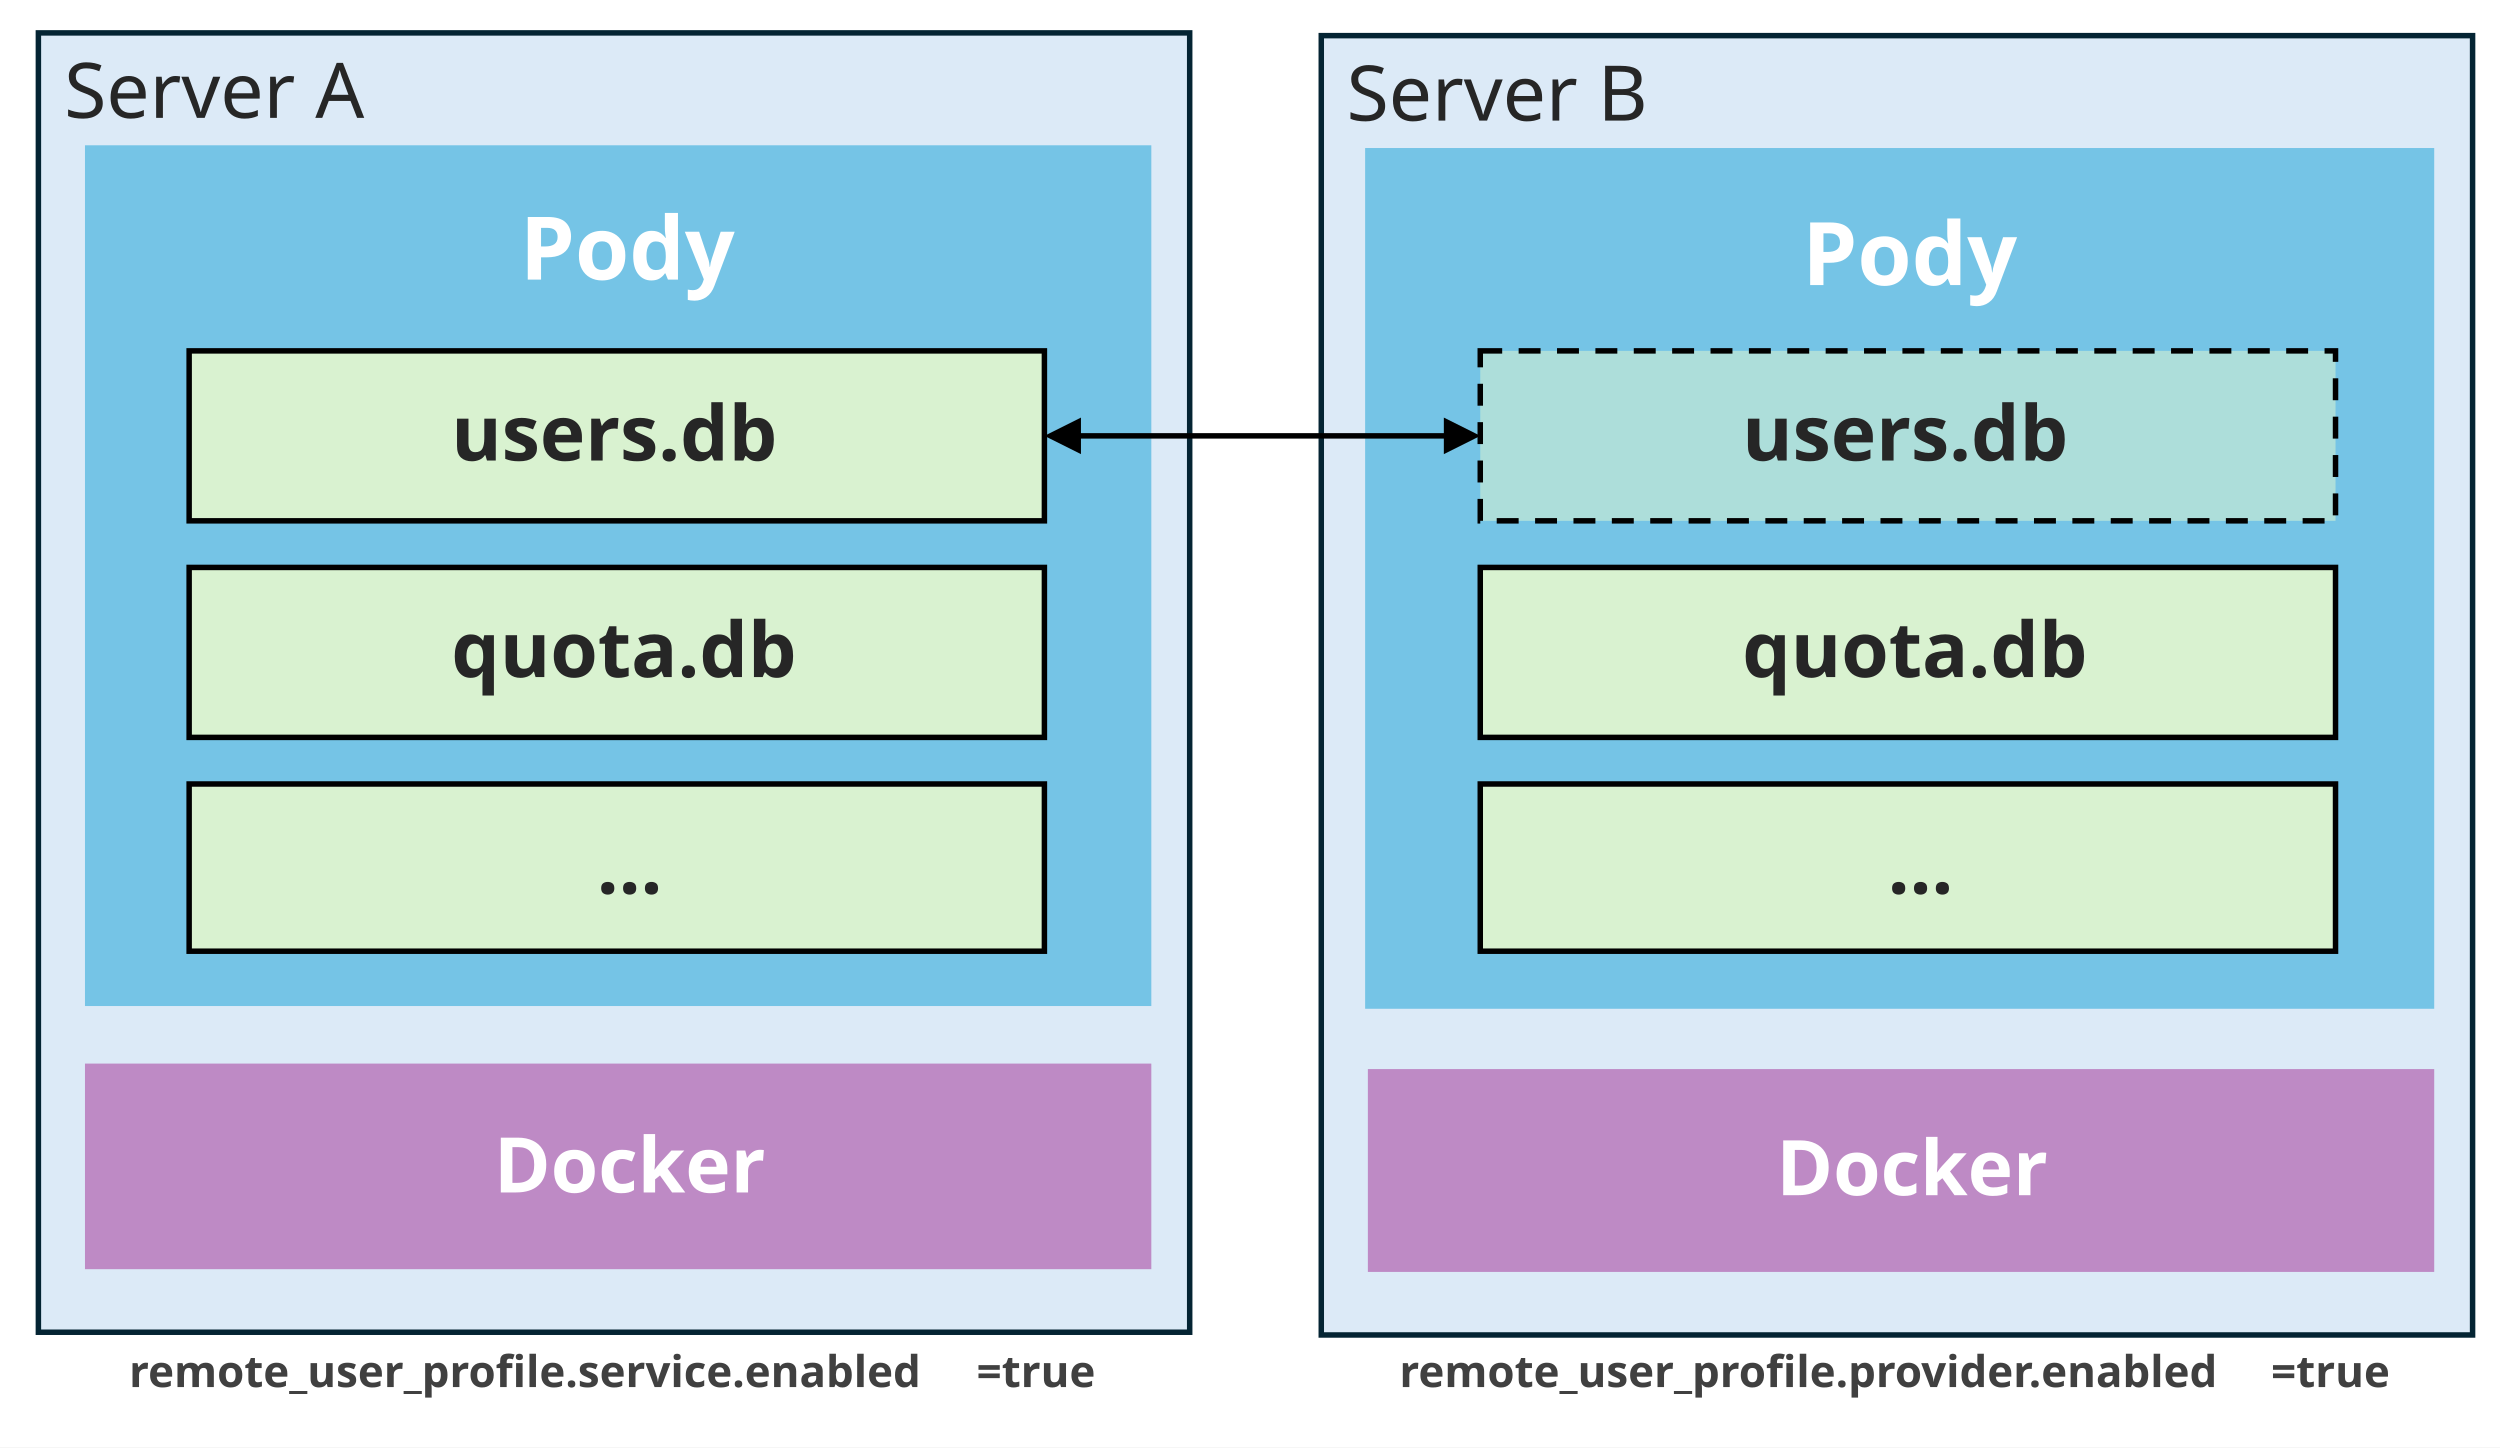
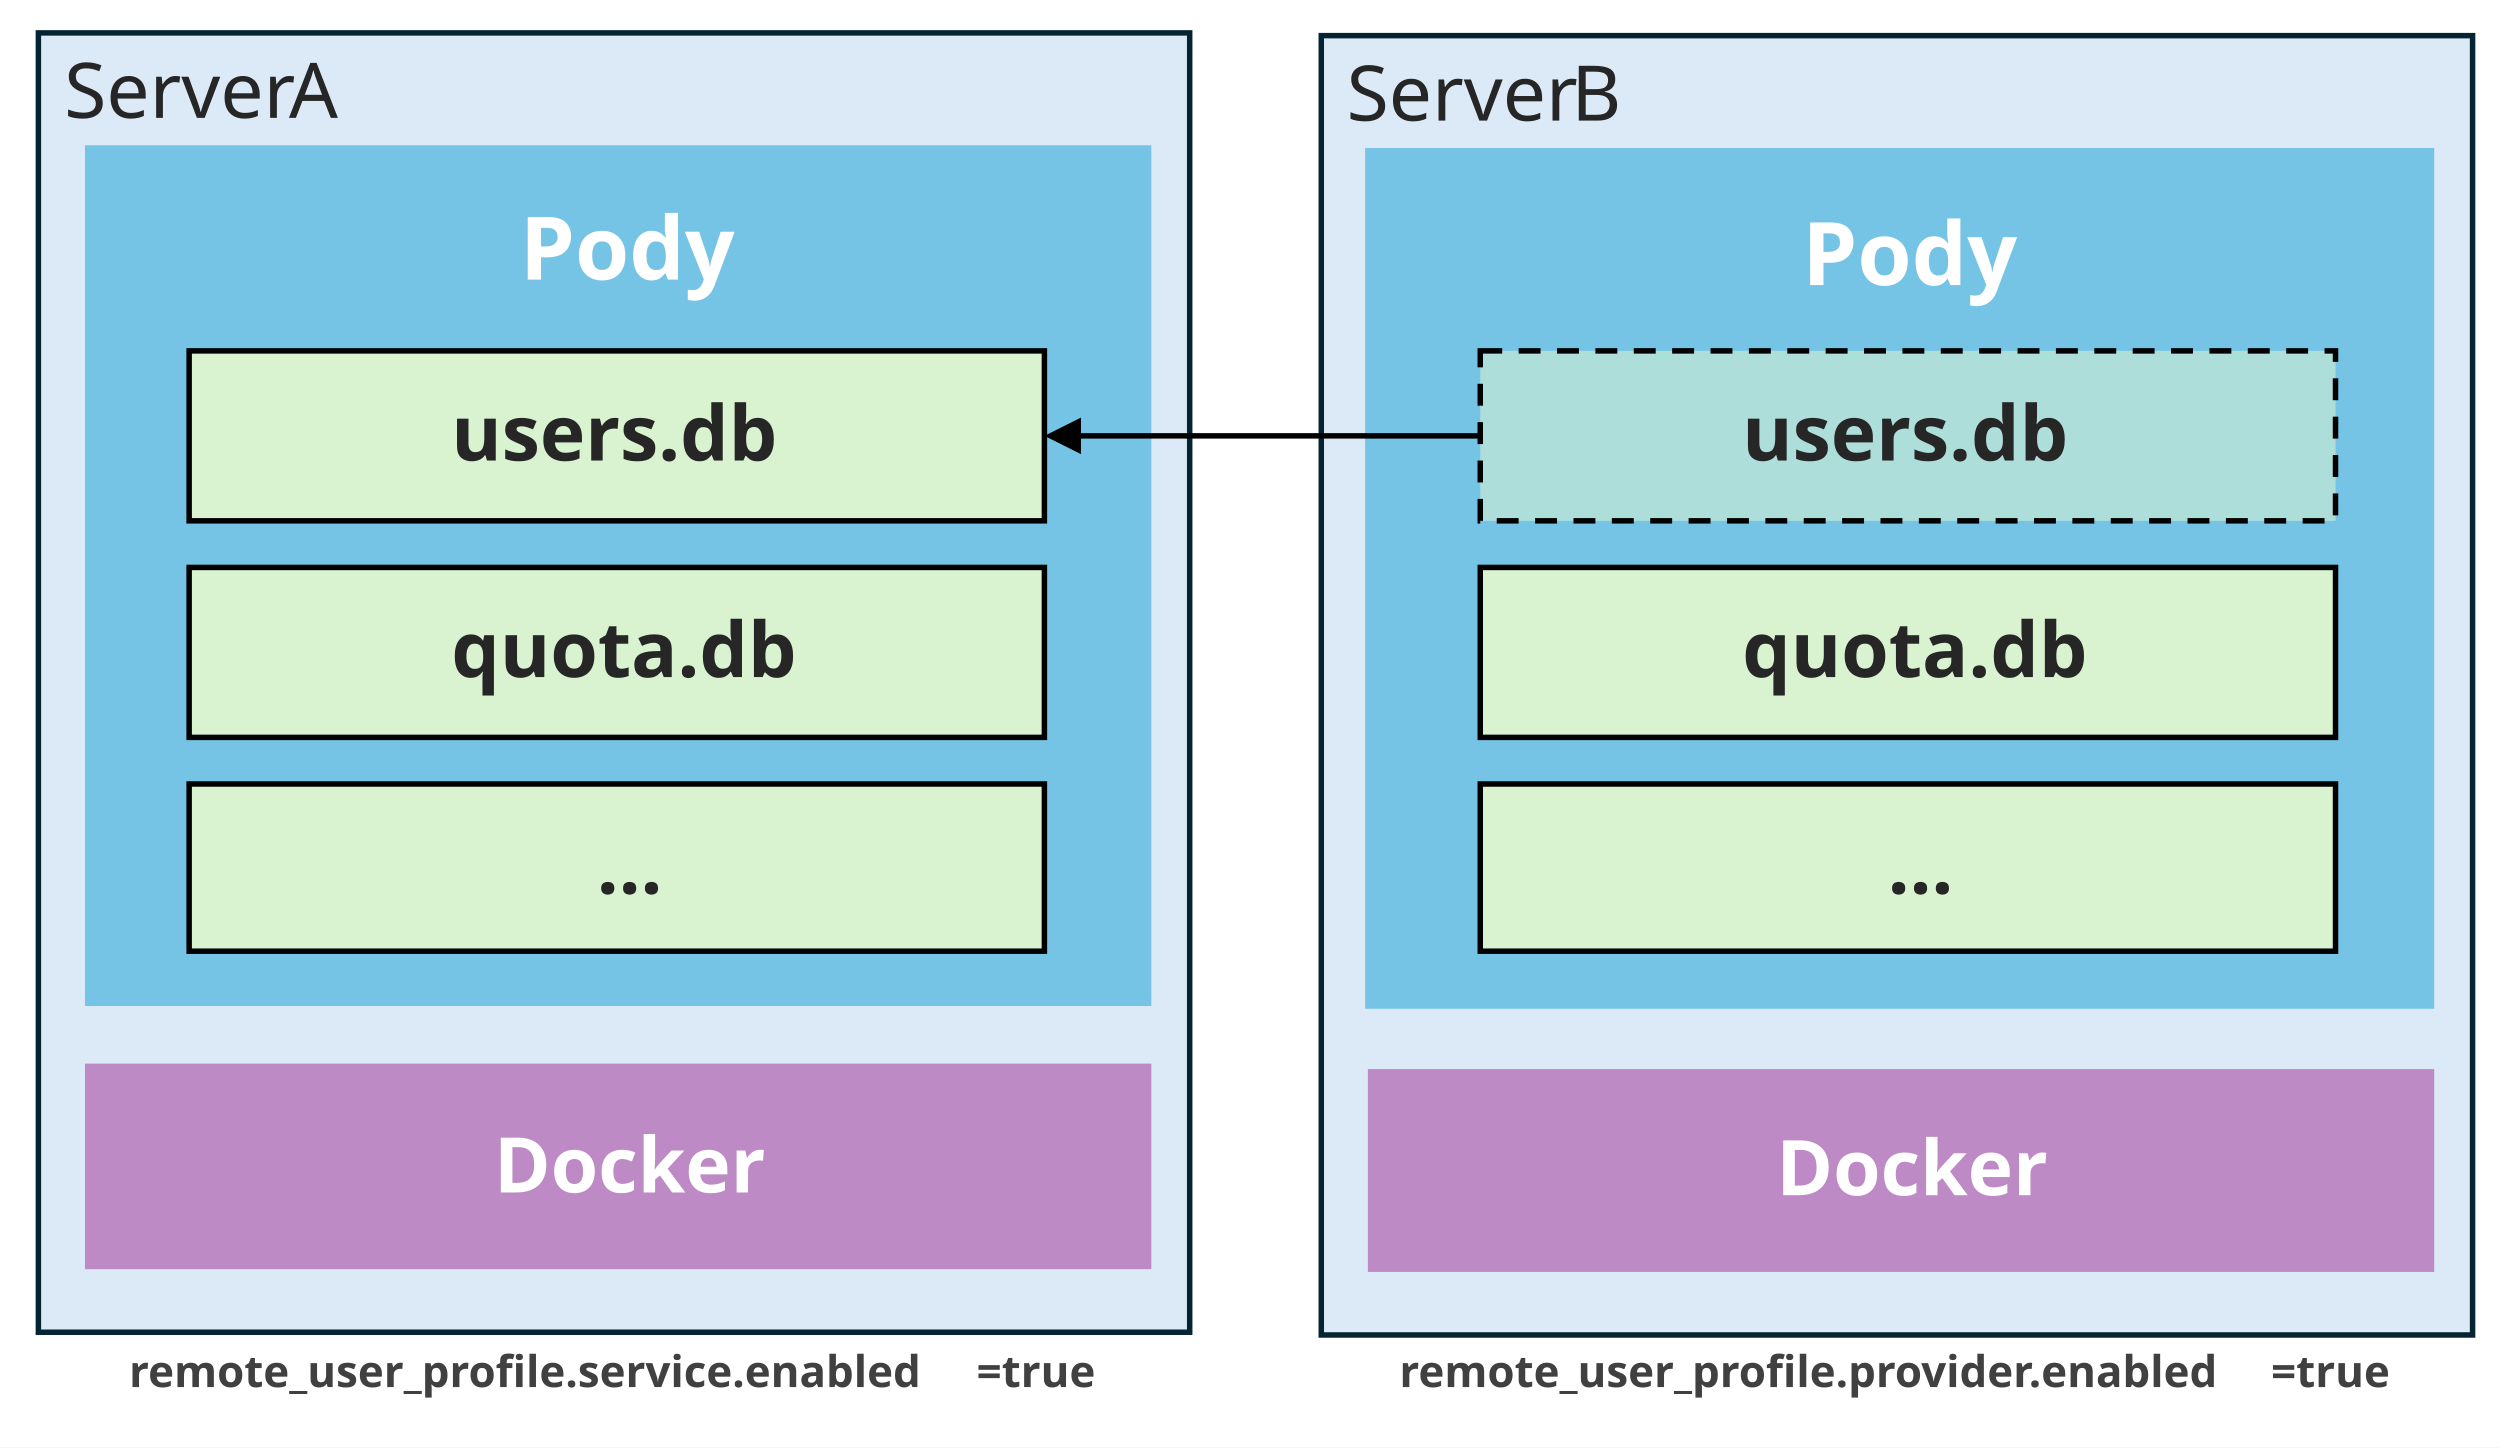
<svg xmlns="http://www.w3.org/2000/svg" width="912" height="528" overflow="hidden">
  <g>
    <rect x="0" y="0" width="912" height="528" fill="#FFFFFF" />
    <rect x="14" y="12" width="420" height="474" stroke="#042433" stroke-width="2" stroke-miterlimit="8" fill="#DCEAF7" />
-     <text fill="#262626" font-family="Aptos,Aptos_MSFontService,sans-serif" font-weight="400" font-size="28" transform="translate(23.4207 43)">Server A</text>
+     <text fill="#262626" font-family="Aptos,Aptos_MSFontService,sans-serif" font-weight="400" font-size="28" transform="translate(23.4207 43)">Server</text>
+     <text fill="#262626" font-family="Aptos,Aptos_MSFontService,sans-serif" font-weight="400" font-size="28" transform="translate(105.401 43)">A</text>
    <rect x="31" y="53" width="389" height="314" fill="#0F9ED5" fill-opacity="0.502" />
    <text fill="#FFFFFF" font-family="Aptos,Aptos_MSFontService,sans-serif" font-weight="700" font-size="32" transform="translate(189.655 102)">Pody</text>
    <rect x="31" y="388" width="389" height="75" fill="#A02B93" fill-opacity="0.502" />
    <text fill="#FFFFFF" font-family="Aptos,Aptos_MSFontService,sans-serif" font-weight="700" font-size="28" transform="translate(180.178 435)">Docker</text>
    <rect x="482" y="13" width="420" height="474" stroke="#042433" stroke-width="2" stroke-miterlimit="8" fill="#DCEAF7" />
-     <text fill="#262626" font-family="Aptos,Aptos_MSFontService,sans-serif" font-weight="400" font-size="28" transform="translate(491.242 44)">Server B</text>
+     <text fill="#262626" font-family="Aptos,Aptos_MSFontService,sans-serif" font-weight="400" font-size="28" transform="translate(491.242 44)">Server</text>
+     <text fill="#262626" font-family="Aptos,Aptos_MSFontService,sans-serif" font-weight="400" font-size="28" transform="translate(573.222 44)">B</text>
    <rect x="498" y="54" width="390" height="314" fill="#0F9ED5" fill-opacity="0.502" />
    <text fill="#FFFFFF" font-family="Aptos,Aptos_MSFontService,sans-serif" font-weight="700" font-size="32" transform="translate(657.475 104)">Pody</text>
    <rect x="499" y="390" width="389" height="74" fill="#A02B93" fill-opacity="0.502" />
    <text fill="#FFFFFF" font-family="Aptos,Aptos_MSFontService,sans-serif" font-weight="700" font-size="28" transform="translate(647.999 436)">Docker</text>
    <rect x="69" y="128" width="312" height="62" stroke="#000000" stroke-width="2" stroke-miterlimit="8" fill="#D9F2D0" />
    <text fill="#262626" font-family="Consolas,Consolas_MSFontService,sans-serif" font-weight="700" font-size="28" transform="translate(164.631 168)">users.db</text>
    <rect x="69" y="207" width="312" height="62" stroke="#000000" stroke-width="2" stroke-miterlimit="8" fill="#D9F2D0" />
    <text fill="#262626" font-family="Consolas,Consolas_MSFontService,sans-serif" font-weight="700" font-size="28" transform="translate(164.631 247)">quota.db</text>
    <rect x="69" y="286" width="312" height="61" stroke="#000000" stroke-width="2" stroke-miterlimit="8" fill="#D9F2D0" />
    <text fill="#262626" font-family="Consolas,Consolas_MSFontService,sans-serif" font-weight="700" font-size="28" transform="translate(217.715 326)">…</text>
    <rect x="540" y="128" width="312" height="62" stroke="#000000" stroke-width="2" stroke-miterlimit="8" stroke-dasharray="8 6" fill="#D9F2D0" fill-opacity="0.561" />
    <text fill="#262626" font-family="Consolas,Consolas_MSFontService,sans-serif" font-weight="700" font-size="28" transform="translate(635.557 168)">users.db</text>
    <rect x="540" y="207" width="312" height="62" stroke="#000000" stroke-width="2" stroke-miterlimit="8" fill="#D9F2D0" />
    <text fill="#262626" font-family="Consolas,Consolas_MSFontService,sans-serif" font-weight="700" font-size="28" transform="translate(635.557 247)">quota.db</text>
    <rect x="540" y="286" width="312" height="61" stroke="#000000" stroke-width="2" stroke-miterlimit="8" fill="#D9F2D0" />
    <text fill="#262626" font-family="Consolas,Consolas_MSFontService,sans-serif" font-weight="700" font-size="28" transform="translate(688.64 326)">…</text>
-     <path d="M12-1 147.045-1 147.045 1 12 1ZM13.333 6.667 0 0 13.333-6.667ZM145.711-6.667 159.045 0 145.711 6.667Z" transform="matrix(-1 0 0 1 540.045 159)" />
+     <path d="M6.60109e-07-1 147.045-1 147.045 1-6.60109e-07 1ZM145.711-6.667 159.045 0 145.711 6.667Z" transform="matrix(-1 0 0 1 540.045 159)" />
    <text fill="#404040" font-family="Consolas,Consolas_MSFontService,sans-serif" font-weight="700" font-size="16" transform="translate(47.094 506)">remote_user_profile.service.enabled</text>
    <text fill="#404040" font-family="Consolas,Consolas_MSFontService,sans-serif" font-weight="700" font-size="16" transform="translate(356.261 506)">=true</text>
    <text fill="#404040" font-family="Consolas,Consolas_MSFontService,sans-serif" font-weight="700" font-size="16" transform="translate(510.498 506)">remote_user_profile.provider.enabled</text>
    <text fill="#404040" font-family="Consolas,Consolas_MSFontService,sans-serif" font-weight="700" font-size="16" transform="translate(828.498 506)">=true</text>
  </g>
</svg>
